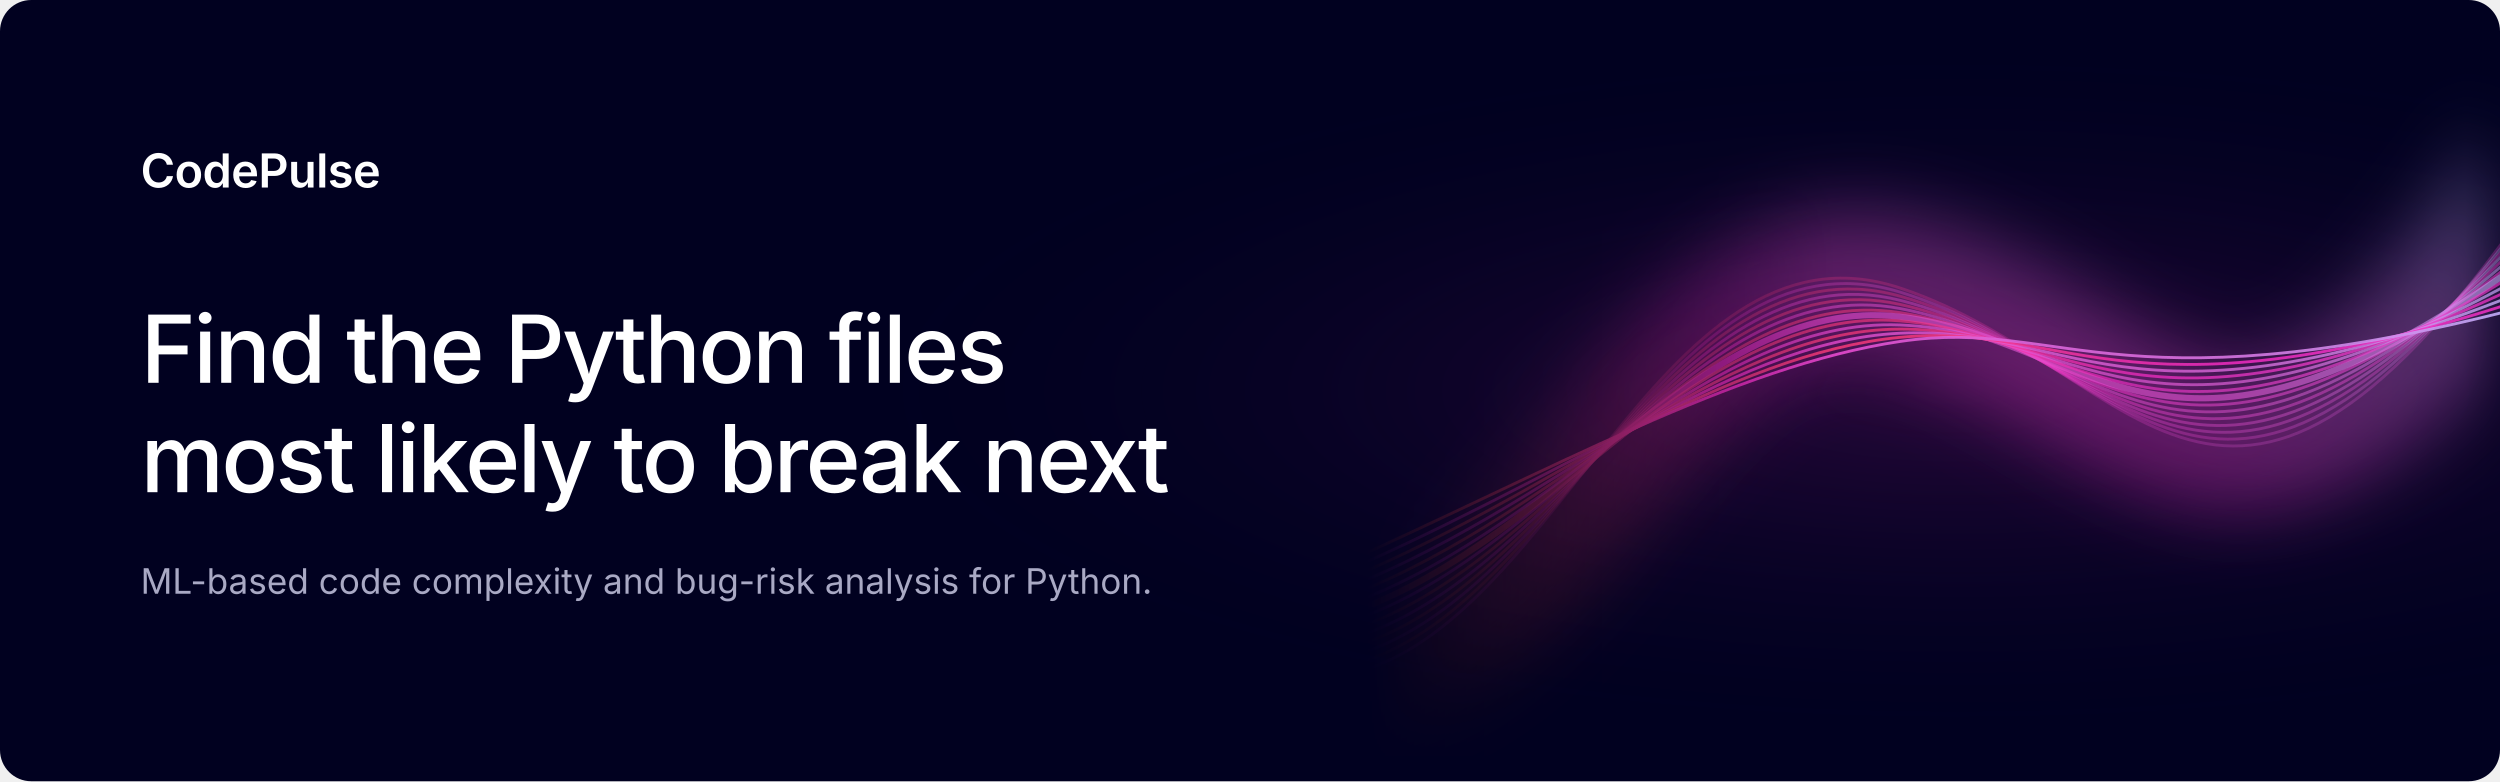
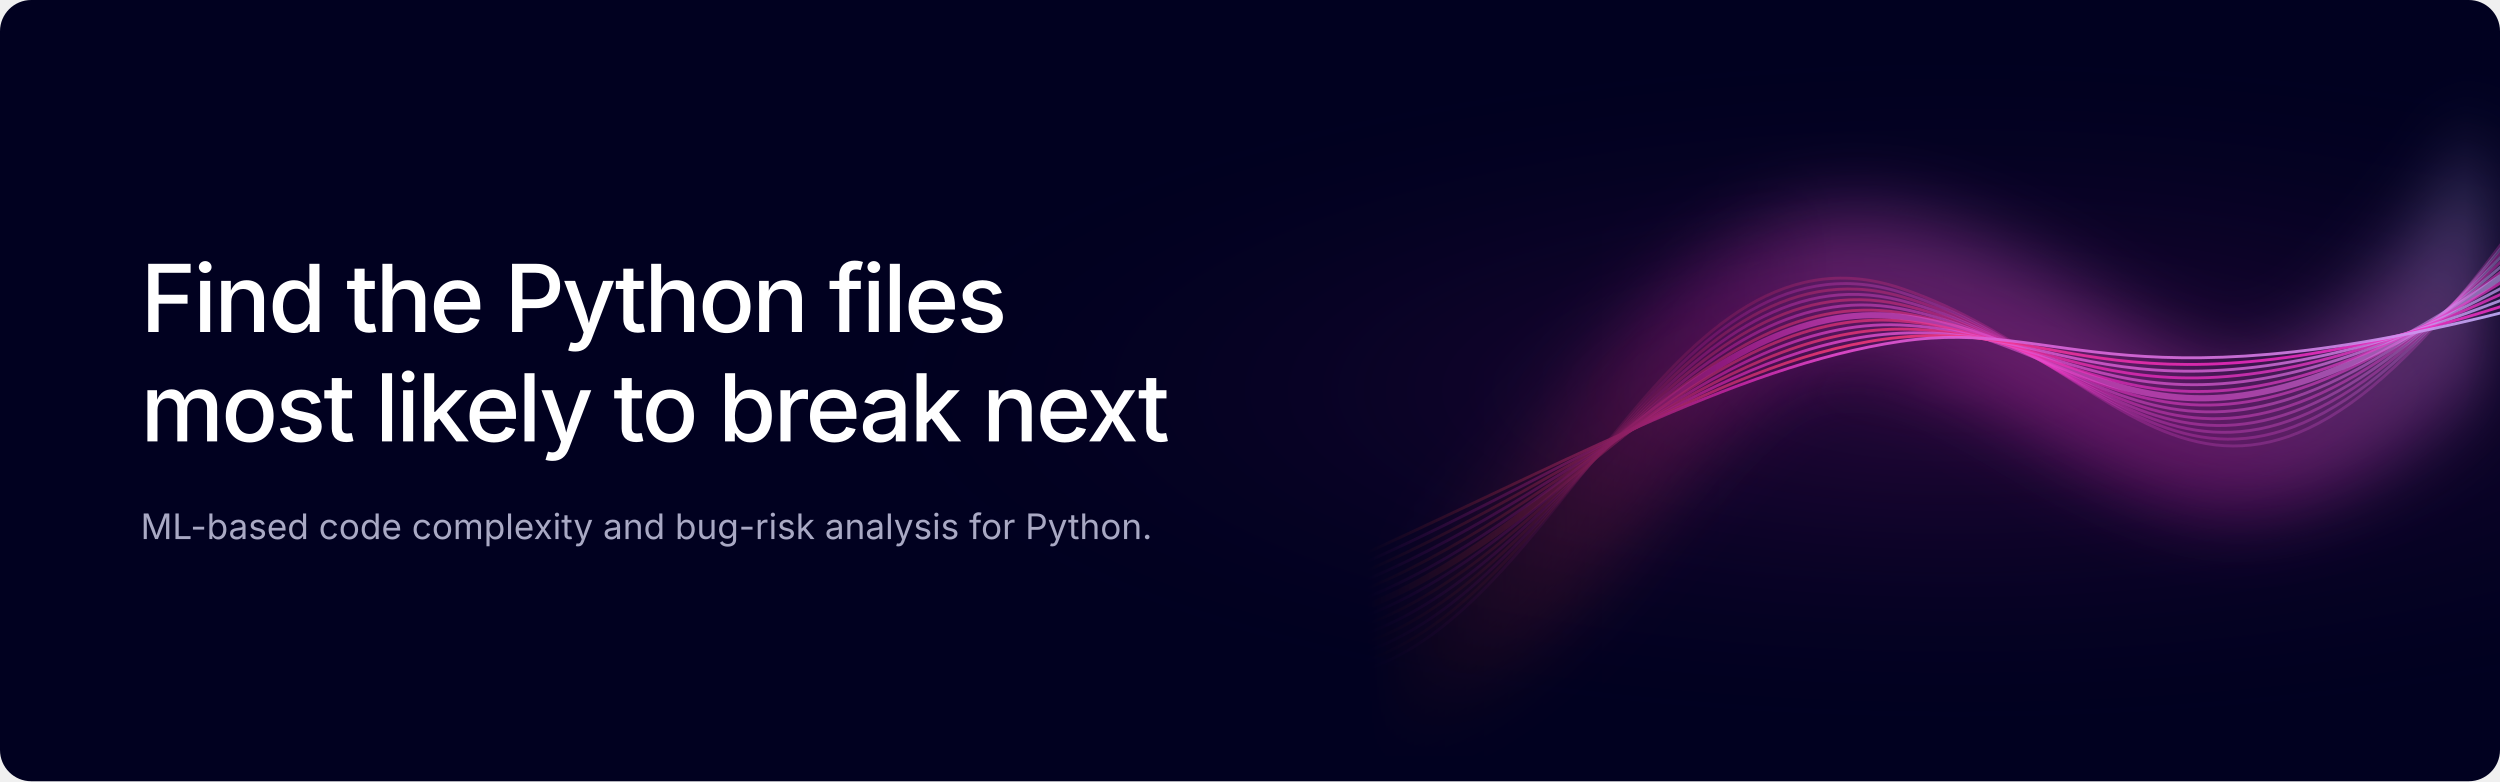
<svg xmlns="http://www.w3.org/2000/svg" width="1280" height="400" viewBox="0 0 1280 400" role="img" aria-labelledby="t d">
  <defs>
    <linearGradient id="g1" x1="0" y1="1" x2="1" y2="0">
      <stop offset="0%" stop-color="#fc4c02" />
      <stop offset="50%" stop-color="#ef2cc1" />
      <stop offset="100%" stop-color="#bdbbff" />
    </linearGradient>
    <linearGradient id="g2" x1="0" y1="0" x2="1" y2="1">
      <stop offset="0%" stop-color="#fc4c02" />
      <stop offset="50%" stop-color="#ef2cc1" />
      <stop offset="100%" stop-color="#bdbbff" />
    </linearGradient>
    <radialGradient id="glow" cx="0.78" cy="0.5" r="0.45">
      <stop offset="0%" stop-color="#ef2cc1" stop-opacity="0.16" />
      <stop offset="100%" stop-color="#010120" stop-opacity="0" />
    </radialGradient>
    <filter id="blur" x="-20%" y="-20%" width="140%" height="140%">
      <feGaussianBlur stdDeviation="18" />
    </filter>
    <linearGradient id="fadeGrad" gradientUnits="userSpaceOnUse" x1="700" y1="0" x2="940" y2="0">
      <stop offset="0" stop-color="#fff" stop-opacity="0" />
      <stop offset="1" stop-color="#fff" stop-opacity="1" />
    </linearGradient>
    <mask id="fade" maskUnits="userSpaceOnUse" x="0" y="0" width="1280" height="400">
      <rect width="1280" height="400" fill="url(#fadeGrad)" />
    </mask>
    <clipPath id="clip">
      <rect width="1280" height="400" rx="16" />
    </clipPath>
    <style>
      .sans { font-family: Inter, -apple-system, BlinkMacSystemFont, "Segoe UI", Helvetica, Arial, sans-serif; }
    </style>
  </defs>
  <g clip-path="url(#clip)">
    <rect width="1280" height="400" fill="#010120" />
    <rect width="1280" height="400" fill="url(#glow)" />
    <g mask="url(#fade)">
      <g transform="translate(700 -10) scale(1.05)">
        <path d="M-20 330 C 90 330, 140 120, 260 150 S 420 330, 580 90" fill="none" stroke="url(#g1)" stroke-width="70" stroke-linecap="round" opacity="0.35" filter="url(#blur)" />
        <path d="M-20 340 C 90 330, 140 110, 260 150 S 420 330, 580 90" fill="none" stroke="url(#g2)" stroke-width="1.4" opacity="0.25" />
        <path d="M-20 336 C 90 323, 143 116, 260 152 S 416 321, 580 95" fill="none" stroke="url(#g1)" stroke-width="1.4" opacity="0.3" />
        <path d="M-20 332 C 90 316, 146 122, 260 154 S 412 312, 580 100" fill="none" stroke="url(#g2)" stroke-width="1.4" opacity="0.35" />
        <path d="M-20 328 C 90 309, 149 128, 260 156 S 408 303, 580 105" fill="none" stroke="url(#g1)" stroke-width="1.4" opacity="0.4" />
        <path d="M-20 324 C 90 302, 152 134, 260 158 S 404 294, 580 110" fill="none" stroke="url(#g2)" stroke-width="1.4" opacity="0.45" />
        <path d="M-20 320 C 90 295, 155 140, 260 160 S 400 285, 580 115" fill="none" stroke="url(#g1)" stroke-width="1.4" opacity="0.5" />
        <path d="M-20 316 C 90 288, 158 146, 260 162 S 396 276, 580 120" fill="none" stroke="url(#g2)" stroke-width="1.4" opacity="0.55" />
        <path d="M-20 312 C 90 281, 161 152, 260 164 S 392 267, 580 125" fill="none" stroke="url(#g1)" stroke-width="3" opacity="0.6" />
        <path d="M-20 308 C 90 274, 164 158, 260 166 S 388 258, 580 130" fill="none" stroke="url(#g2)" stroke-width="1.4" opacity="0.65" />
        <path d="M-20 304 C 90 267, 167 164, 260 168 S 384 249, 580 135" fill="none" stroke="url(#g1)" stroke-width="1.4" opacity="0.7" />
        <path d="M-20 300 C 90 260, 170 170, 260 170 S 380 240, 580 140" fill="none" stroke="url(#g2)" stroke-width="1.4" opacity="0.75" />
        <path d="M-20 296 C 90 253, 173 176, 260 172 S 376 231, 580 145" fill="none" stroke="url(#g1)" stroke-width="1.4" opacity="0.8" />
        <path d="M-20 292 C 90 246, 176 182, 260 174 S 372 222, 580 150" fill="none" stroke="url(#g2)" stroke-width="1.4" opacity="0.85" />
        <path d="M-20 288 C 90 239, 179 188, 260 176 S 368 213, 580 155" fill="none" stroke="url(#g1)" stroke-width="1.4" opacity="0.9" />
      </g>
    </g>
  </g>
-   <text x="72" y="96" class="sans" font-size="24" font-weight="600" letter-spacing="-0.3" fill="#ffffff">CodePulse</text>
-   <text x="72" y="196" class="sans" font-size="48" font-weight="500" letter-spacing="-1.3" fill="#ffffff">Find the Python files</text>
-   <text x="72" y="252" class="sans" font-size="48" font-weight="500" letter-spacing="-1.3" fill="#ffffff">most likely to break next</text>
-   <text x="72" y="304" class="sans" font-size="18" fill="#a9a9c4">ML-based code complexity and bug-risk analysis for Python.</text>
+   <text x="72" y="170" class="sans" font-size="48" font-weight="500" letter-spacing="-1.3" fill="#ffffff">Find the Python files</text>
+   <text x="72" y="226" class="sans" font-size="48" font-weight="500" letter-spacing="-1.3" fill="#ffffff">most likely to break next</text>
+   <text x="72" y="276" class="sans" font-size="18" fill="#a9a9c4">ML-based code complexity and bug-risk analysis for Python.</text>
</svg>
